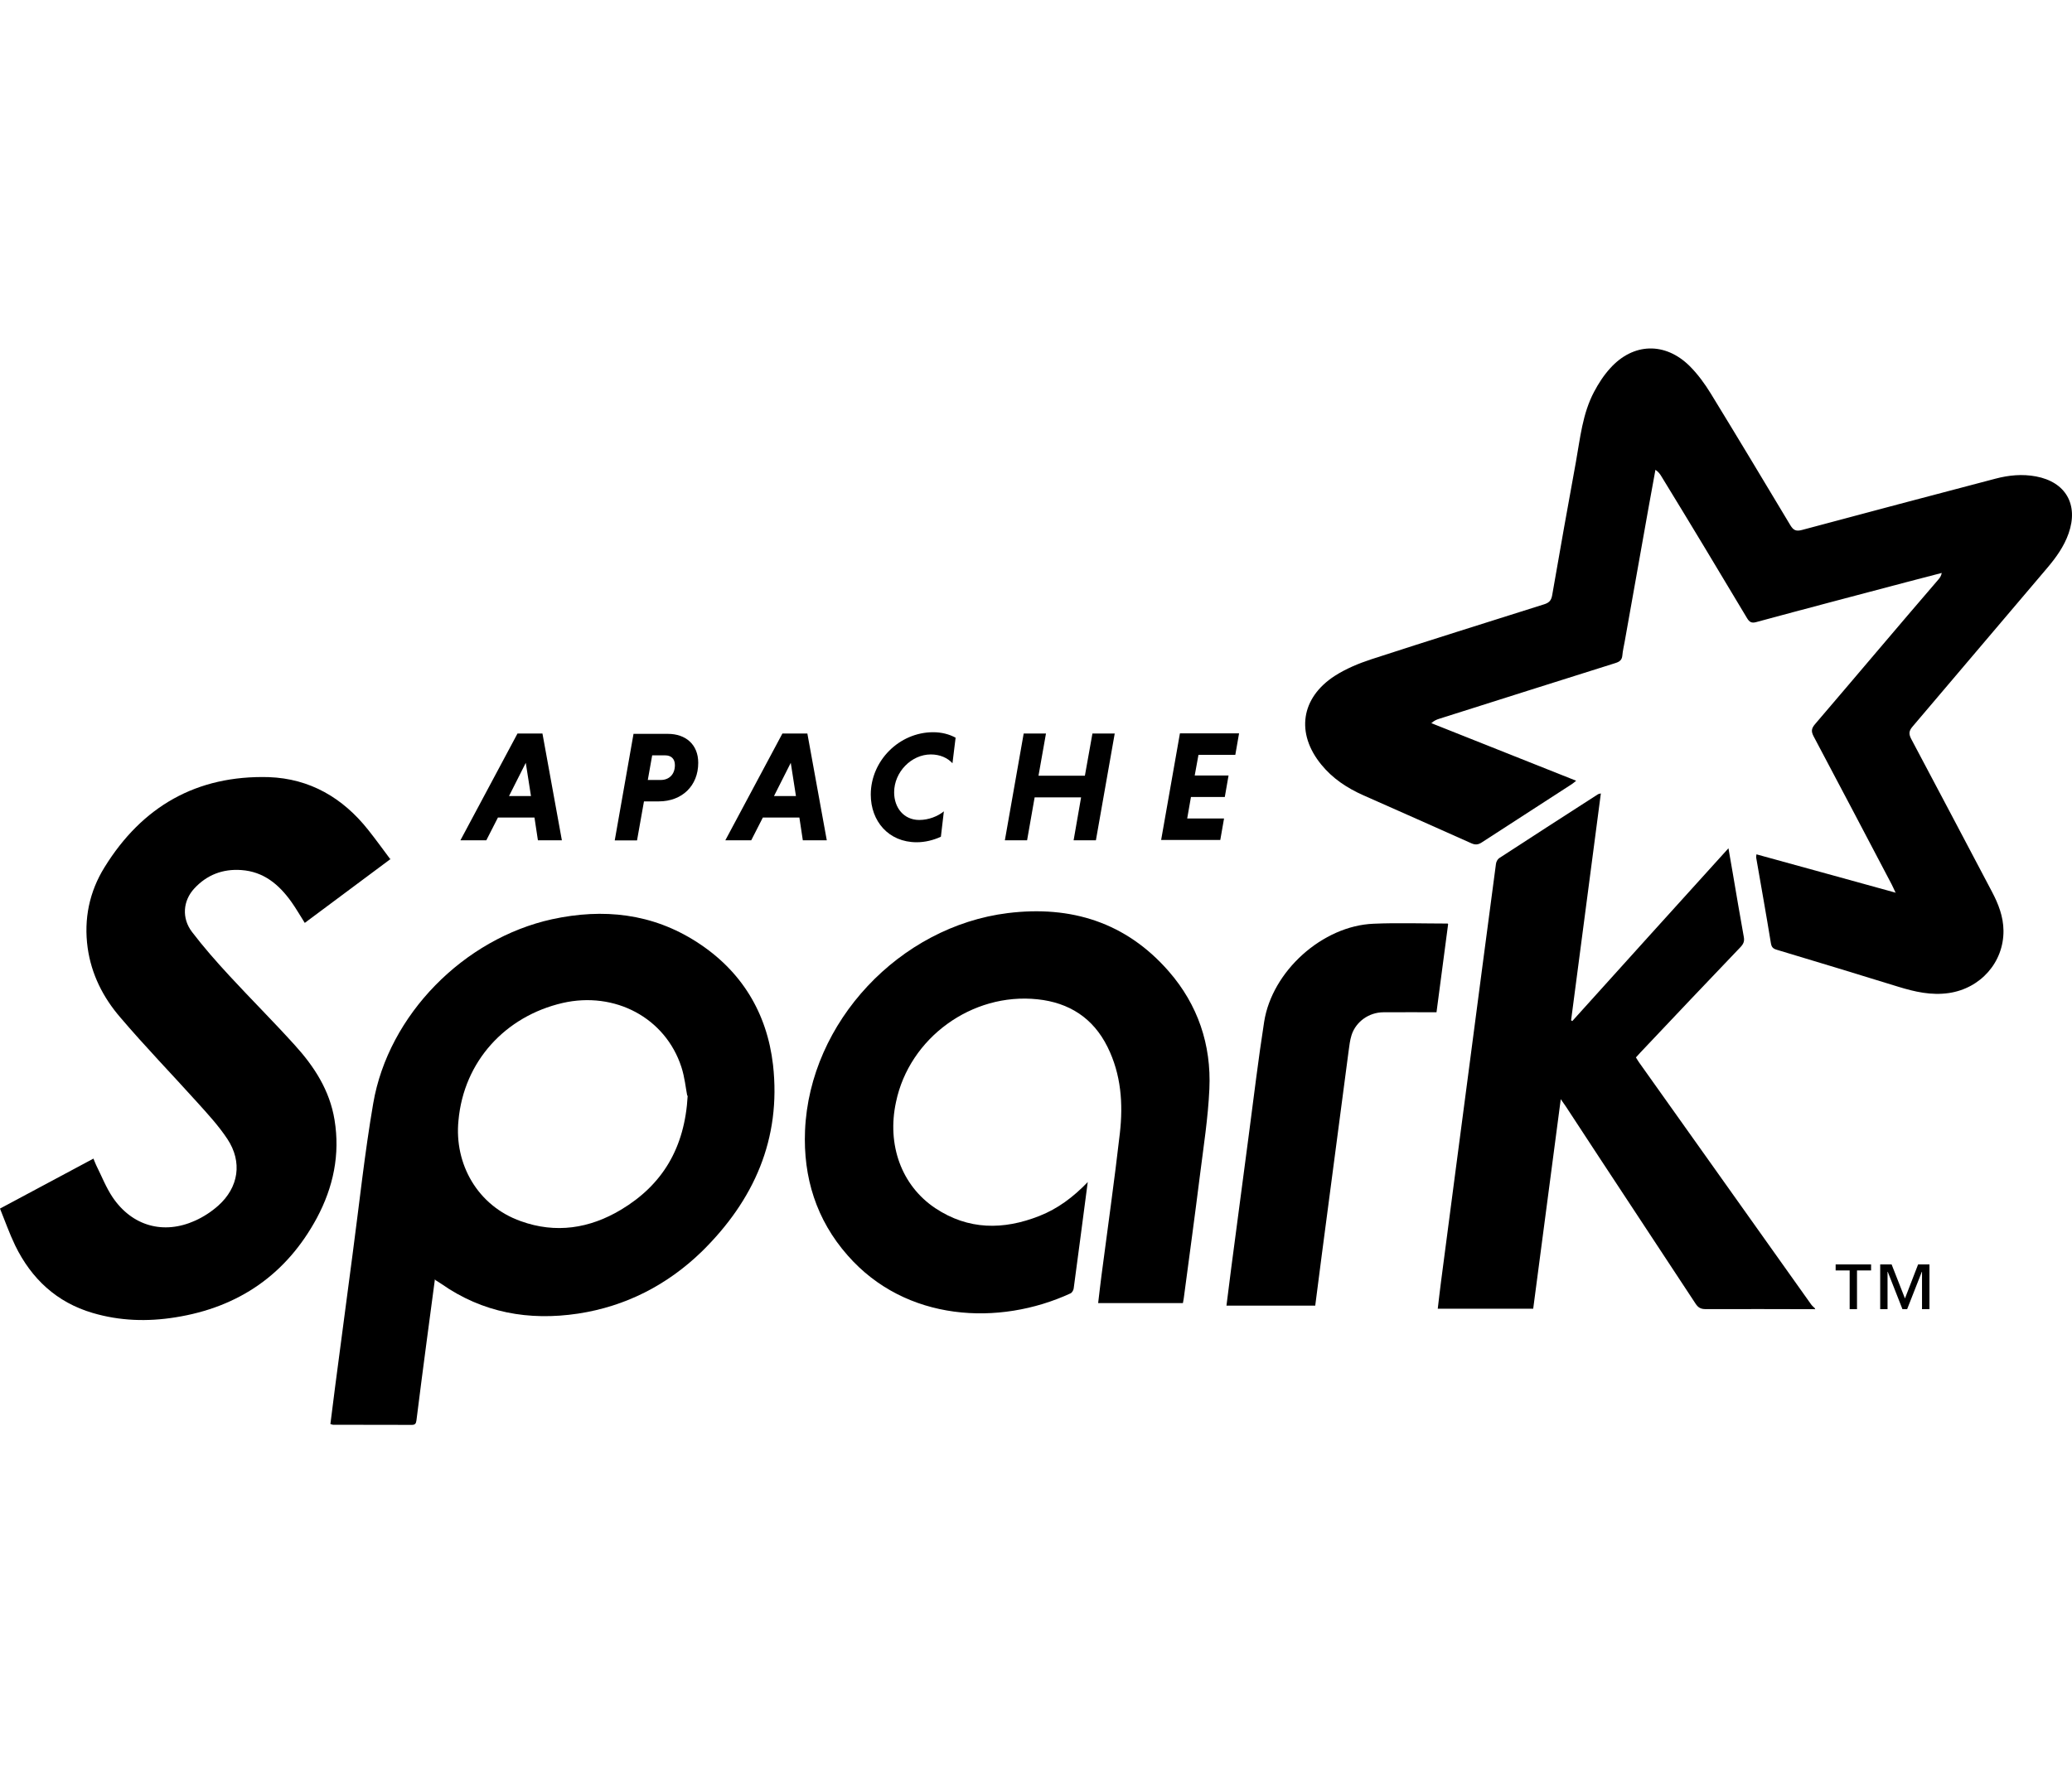
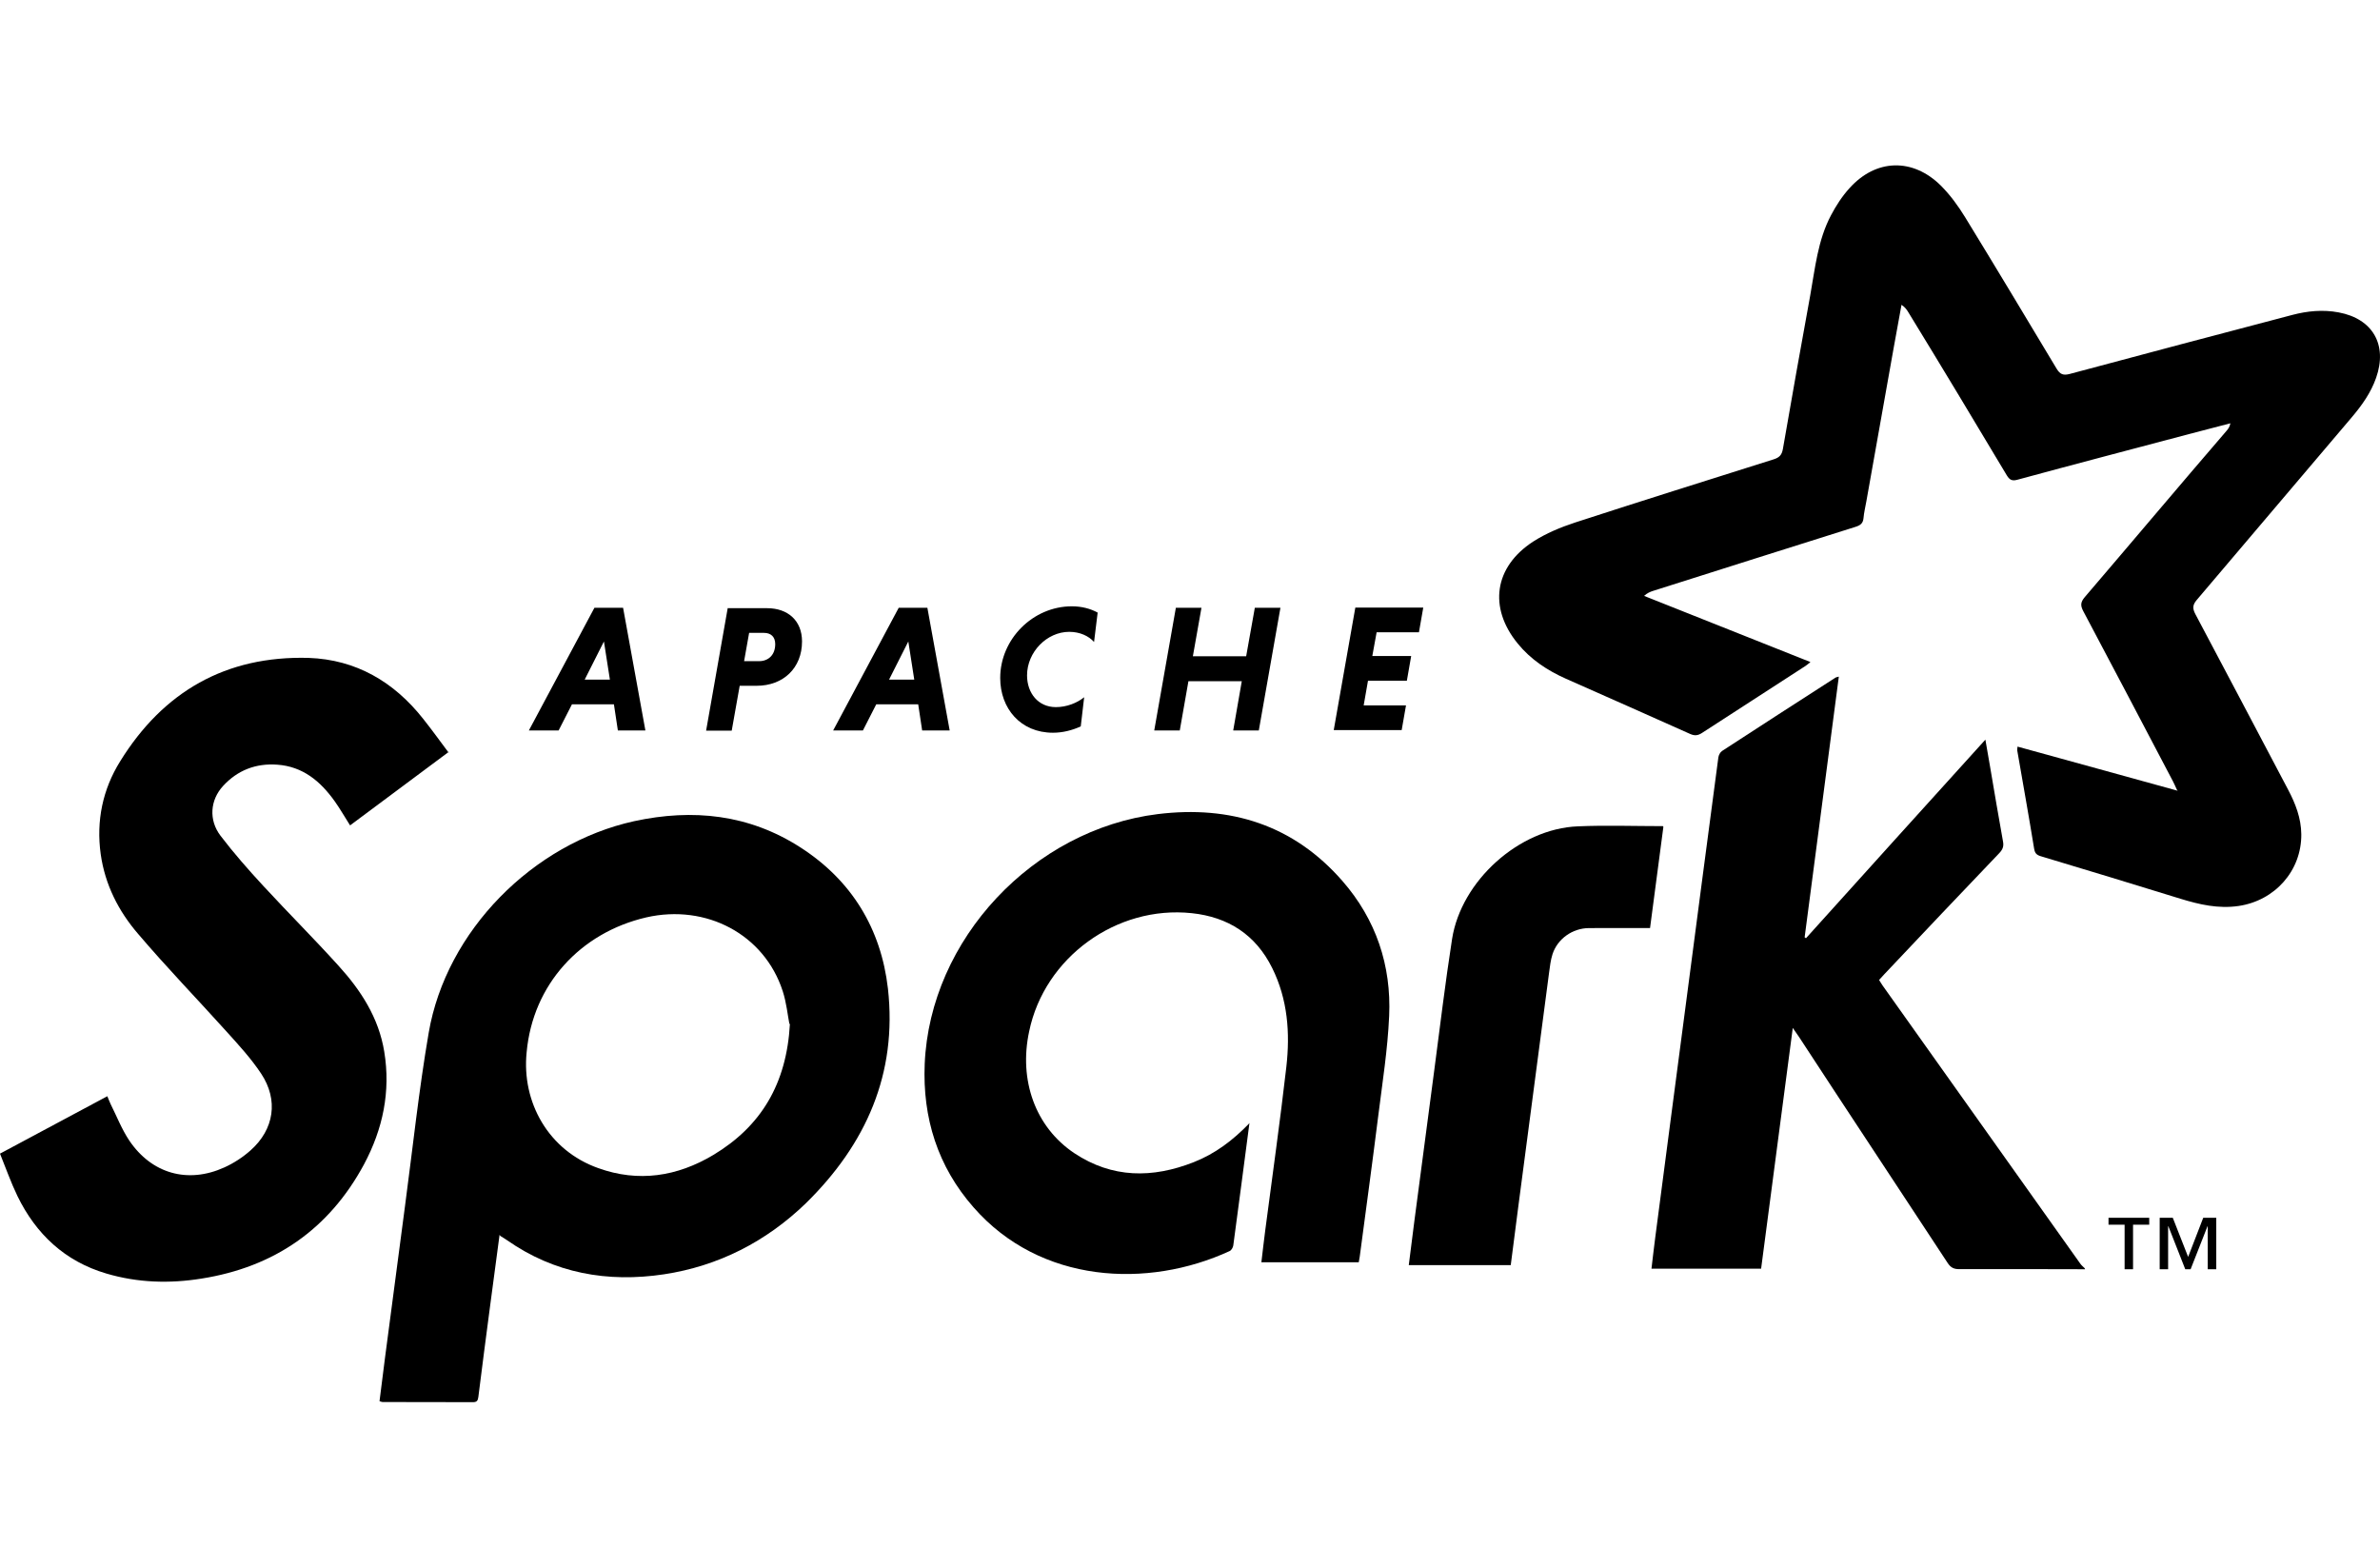
- <svg xmlns="http://www.w3.org/2000/svg" viewBox="0.051 -69.423 412.876 353.456" width="412.876" height="353.456" fill="none">
+ <svg xmlns="http://www.w3.org/2000/svg" viewBox="0.051 -28.656 412.876 271.924" width="412.876" height="271.924" fill="none">
  <g transform="matrix(1.33 0 0 1.33 0 4.05e-6)">
    <path d="m284 81.5c-.269-.575-.39-.864-.535-1.14-3.89-7.4-7.77-14.8-11.7-22.2-.394-.742-.344-1.18.195-1.82 6.19-7.23 12.3-14.5 18.5-21.7.219-.254.414-.523.496-.976-1.8.469-3.6.933-5.41 1.41-7.47 1.98-15 3.95-22.4 5.96-.695.187-1.01-.016-1.36-.594-4.24-7.09-8.51-14.2-12.8-21.2-.219-.367-.458-.723-.926-1.03-.344 1.89-.692 3.77-1.03 5.66-1.19 6.67-2.38 13.3-3.56 20-.129.719-.305 1.44-.367 2.16-.059.688-.414.942-1.04 1.14-8.81 2.77-17.6 5.56-26.4 8.35-.386.121-.765.281-1.18.656 7.2 2.86 14.4 5.72 21.7 8.63-.266.211-.442.375-.637.5-4.5 2.91-9.01 5.82-13.5 8.74-.539.352-.965.402-1.57.129-5.38-2.42-10.8-4.8-16.2-7.2-2.42-1.08-4.59-2.51-6.28-4.59-3.83-4.68-3.07-10 2.03-13.3 1.67-1.07 3.57-1.86 5.46-2.48 8.63-2.81 17.3-5.52 25.9-8.24.726-.231 1.06-.555 1.2-1.34 1.16-6.68 2.35-13.4 3.56-20 .644-3.57.984-7.22 2.72-10.5.665-1.26 1.46-2.49 2.42-3.54 3.44-3.82 8.23-3.96 11.9-.328 1.23 1.23 2.28 2.67 3.19 4.16 4 6.53 7.94 13.1 11.9 19.7.465.777.883.933 1.74.707 9.65-2.59 19.3-5.14 29-7.69 2-.527 4.01-.718 6.06-.335 4.45.832 6.4 4.22 4.89 8.53-.683 1.96-1.87 3.61-3.2 5.18-6.74 7.93-13.5 15.9-20.2 23.8-.551.648-.562 1.11-.18 1.84 4.04 7.61 8.04 15.2 12.1 22.9.961 1.82 1.7 3.72 1.72 5.81.047 4.76-3.44 8.66-8.17 9.36-2.65.387-5.11-.179-7.6-.945-6.05-1.87-12.1-3.71-18.2-5.54-.563-.168-.778-.391-.879-.996-.696-4.27-1.46-8.53-2.2-12.8-.019-.117.016-.242.036-.504 6.91 1.91 13.8 3.79 20.9 5.76" style="fill-rule:evenodd;fill:#000" />
    <path d="m272 144c-5.46-.008-10.9-.035-16.4-.011-.723 0-1.13-.207-1.53-.821-6.46-9.84-13-19.7-19.4-29.5-.207-.312-.426-.613-.793-1.14-1.39 10.6-2.76 21-4.13 31.4h-14.3c.168-1.39.317-2.74.493-4.08 1.39-10.7 2.8-21.3 4.2-32 1.34-10.2 2.67-20.4 4.03-30.6.039-.301.242-.688.488-.848 4.92-3.21 9.86-6.39 14.8-9.57.071-.047.172-.051.426-.125-1.49 11.4-2.97 22.7-4.46 34 .059.039.117.082.176.121 7.75-8.58 15.5-17.2 23.4-25.9.227 1.32.426 2.45.621 3.58.555 3.23 1.09 6.48 1.68 9.71.121.652-.055 1.05-.488 1.51-5.01 5.24-10 10.5-15 15.8-.219.231-.426.469-.676.743.16.253.297.5.457.726 8.61 12.1 17.2 24.2 25.8 36.3.156.219.382.391.574.586v.191" style="fill-rule:evenodd;fill:#000" />
    <path d="m103 112c-.219-1.11-.375-2.75-.871-4.28-2.4-7.39-9.97-11.4-17.8-9.61-8.61 2-14.8 8.77-15.6 17.6-.66 6.5 2.84 12.8 9.34 15.1 5.24 1.89 10.3 1.1 15-1.71 6.21-3.72 9.57-9.25 10-17.1zm-37.8 27.5c-.422 3.18-.828 6.17-1.22 9.17-.523 3.98-1.05 7.97-1.55 12-.058.465-.199.672-.699.668-3.93-.015-7.86-.011-11.8-.019-.09 0-.18-.047-.391-.109.238-1.88.469-3.77.715-5.65.867-6.6 1.73-13.2 2.61-19.8 1.01-7.56 1.8-15.1 3.09-22.6 2.28-13.3 13.6-24.7 26.8-27.6 7.67-1.66 15-.891 21.7 3.43 6.68 4.3 10.5 10.6 11.4 18.4 1.24 11.1-2.85 20.3-10.7 28-5.18 5.01-11.4 8.19-18.5 9.27-7.37 1.11-14.3-.117-20.5-4.46-.227-.16-.473-.3-.863-.546" style="fill-rule:evenodd;fill:#000" />
    <path d="m58.6 76.5c-4.4 3.28-8.65 6.44-12.9 9.61-.687-1.08-1.3-2.16-2.02-3.17-1.85-2.59-4.15-4.52-7.49-4.75-2.78-.196-5.16.718-7.05 2.77-1.69 1.83-1.91 4.44-.332 6.51 1.74 2.28 3.64 4.44 5.59 6.55 3.23 3.5 6.6 6.86 9.8 10.4 2.91 3.2 5.24 6.78 5.96 11.2.856 5.2-.183 10.1-2.64 14.7-4.55 8.45-11.7 13.4-21.2 14.9-4.18.675-8.34.543-12.4-.657-5.41-1.59-9.18-5.14-11.6-10.1-.855-1.77-1.51-3.64-2.28-5.54 4.73-2.53 9.34-5 14-7.49.16.387.277.711.426 1.02.797 1.59 1.45 3.28 2.43 4.75 2.93 4.35 7.65 5.67 12.4 3.52 1.23-.555 2.42-1.33 3.43-2.23 3.08-2.74 3.66-6.56 1.38-10-1.31-1.98-2.95-3.76-4.55-5.53-3.82-4.24-7.8-8.35-11.5-12.7-2.57-2.98-4.32-6.44-4.88-10.4-.605-4.36.266-8.46 2.53-12.1 5.63-9.11 13.8-13.8 24.6-13.5 6.17.223 11.1 3.11 14.9 7.91 1.13 1.42 2.19 2.89 3.34 4.43" style="fill-rule:evenodd;fill:#000" />
    <path d="m163 125c-.719 5.49-1.4 10.7-2.1 15.9-.039.266-.246.625-.469.727-10.7 4.94-24.7 4.25-33.4-5.69-4.7-5.34-6.67-11.7-6.38-18.7.683-16.3 14.2-30.6 30.4-32.6 9.45-1.16 17.7 1.39 24.1 8.74 4.36 5 6.38 11 6.08 17.6-.195 4.36-.879 8.69-1.42 13-.77 6.14-1.61 12.3-2.42 18.4-.031.214-.074.433-.125.711h-12.7c.168-1.41.324-2.79.504-4.17.922-7.09 1.94-14.2 2.75-21.3.504-4.42.187-8.81-1.84-12.9-2.15-4.35-5.75-6.66-10.5-7.16-9.82-1.04-19.2 5.78-21.2 15.4-1.38 6.38.797 12.5 5.88 15.9 4.95 3.29 10.2 3.3 15.6 1.17 2.74-1.08 5.06-2.8 7.28-5.11" style="fill-rule:evenodd;fill:#000" />
    <path d="m217 86.3c-.582 4.42-1.16 8.77-1.74 13.2-2.7 0-5.34-.015-7.98.004-2.14.016-4.09 1.4-4.74 3.4-.25.781-.343 1.62-.453 2.44-1.34 10.2-2.67 20.3-4 30.4-.336 2.56-.66 5.12-.996 7.72h-13.3c.246-1.95.48-3.84.726-5.73.863-6.58 1.73-13.2 2.6-19.7.754-5.69 1.43-11.4 2.32-17.1 1.19-7.6 8.75-14.4 16.4-14.7 3.66-.16 7.33-.027 11.1-.027" style="fill-rule:evenodd;fill:#000" />
    <path d="m288 144v-5.6h-.031l-2.2 5.6h-.699l-2.2-5.6h-.035v5.6h-1.1v-6.71h1.71l2 5.1 1.97-5.1h1.7v6.71zm-9.74-5.81v5.81h-1.1v-5.81h-2.1v-.899h5.31v.899h-2.1" style="fill:#000" />
    <path d="m76.3 67.1h3.29l-.778-4.98zm3.81 3.22h-5.47l-1.74 3.41h-3.88l8.55-16h3.74l2.91 16h-3.59l-.516-3.41" style="fill:#000" />
    <path d="m99.7 61h-1.95l-.656 3.69h1.95c1.18 0 2.11-.773 2.11-2.23 0-.965-.586-1.46-1.46-1.46zm-4.72-3.22h5.12c2.68 0 4.55 1.6 4.55 4.34 0 3.46-2.44 5.78-5.92 5.78h-2.21l-1.04 5.85h-3.34l2.82-16" style="fill:#000" />
    <path d="m116 67.1h3.29l-.777-4.98zm3.8 3.22h-5.47l-1.74 3.41h-3.88l8.55-16h3.74l2.91 16h-3.59l-.516-3.41" style="fill:#000" />
    <path d="m141 73.2c-1.13.516-2.37.824-3.62.824-4.23 0-6.88-3.17-6.88-7.14 0-5.08 4.27-9.35 9.35-9.35 1.27 0 2.42.305 3.36.82l-.469 3.83c-.703-.777-1.84-1.32-3.24-1.32-2.91 0-5.5 2.63-5.5 5.68 0 2.32 1.46 4.14 3.76 4.14 1.41 0 2.77-.543 3.69-1.29l-.445 3.8" style="fill:#000" />
    <path d="m162 67.3h-6.95l-1.13 6.43h-3.33l2.82-16h3.34l-1.12 6.32h6.95l1.13-6.32h3.34l-2.82 16h-3.34l1.12-6.43" style="fill:#000" />
    <path d="m174 73.7 2.82-16h8.86l-.563 3.22h-5.52l-.563 3.1h5.07l-.563 3.22h-5.07l-.563 3.22h5.52l-.563 3.22h-8.86" style="fill:#000" />
  </g>
</svg>
